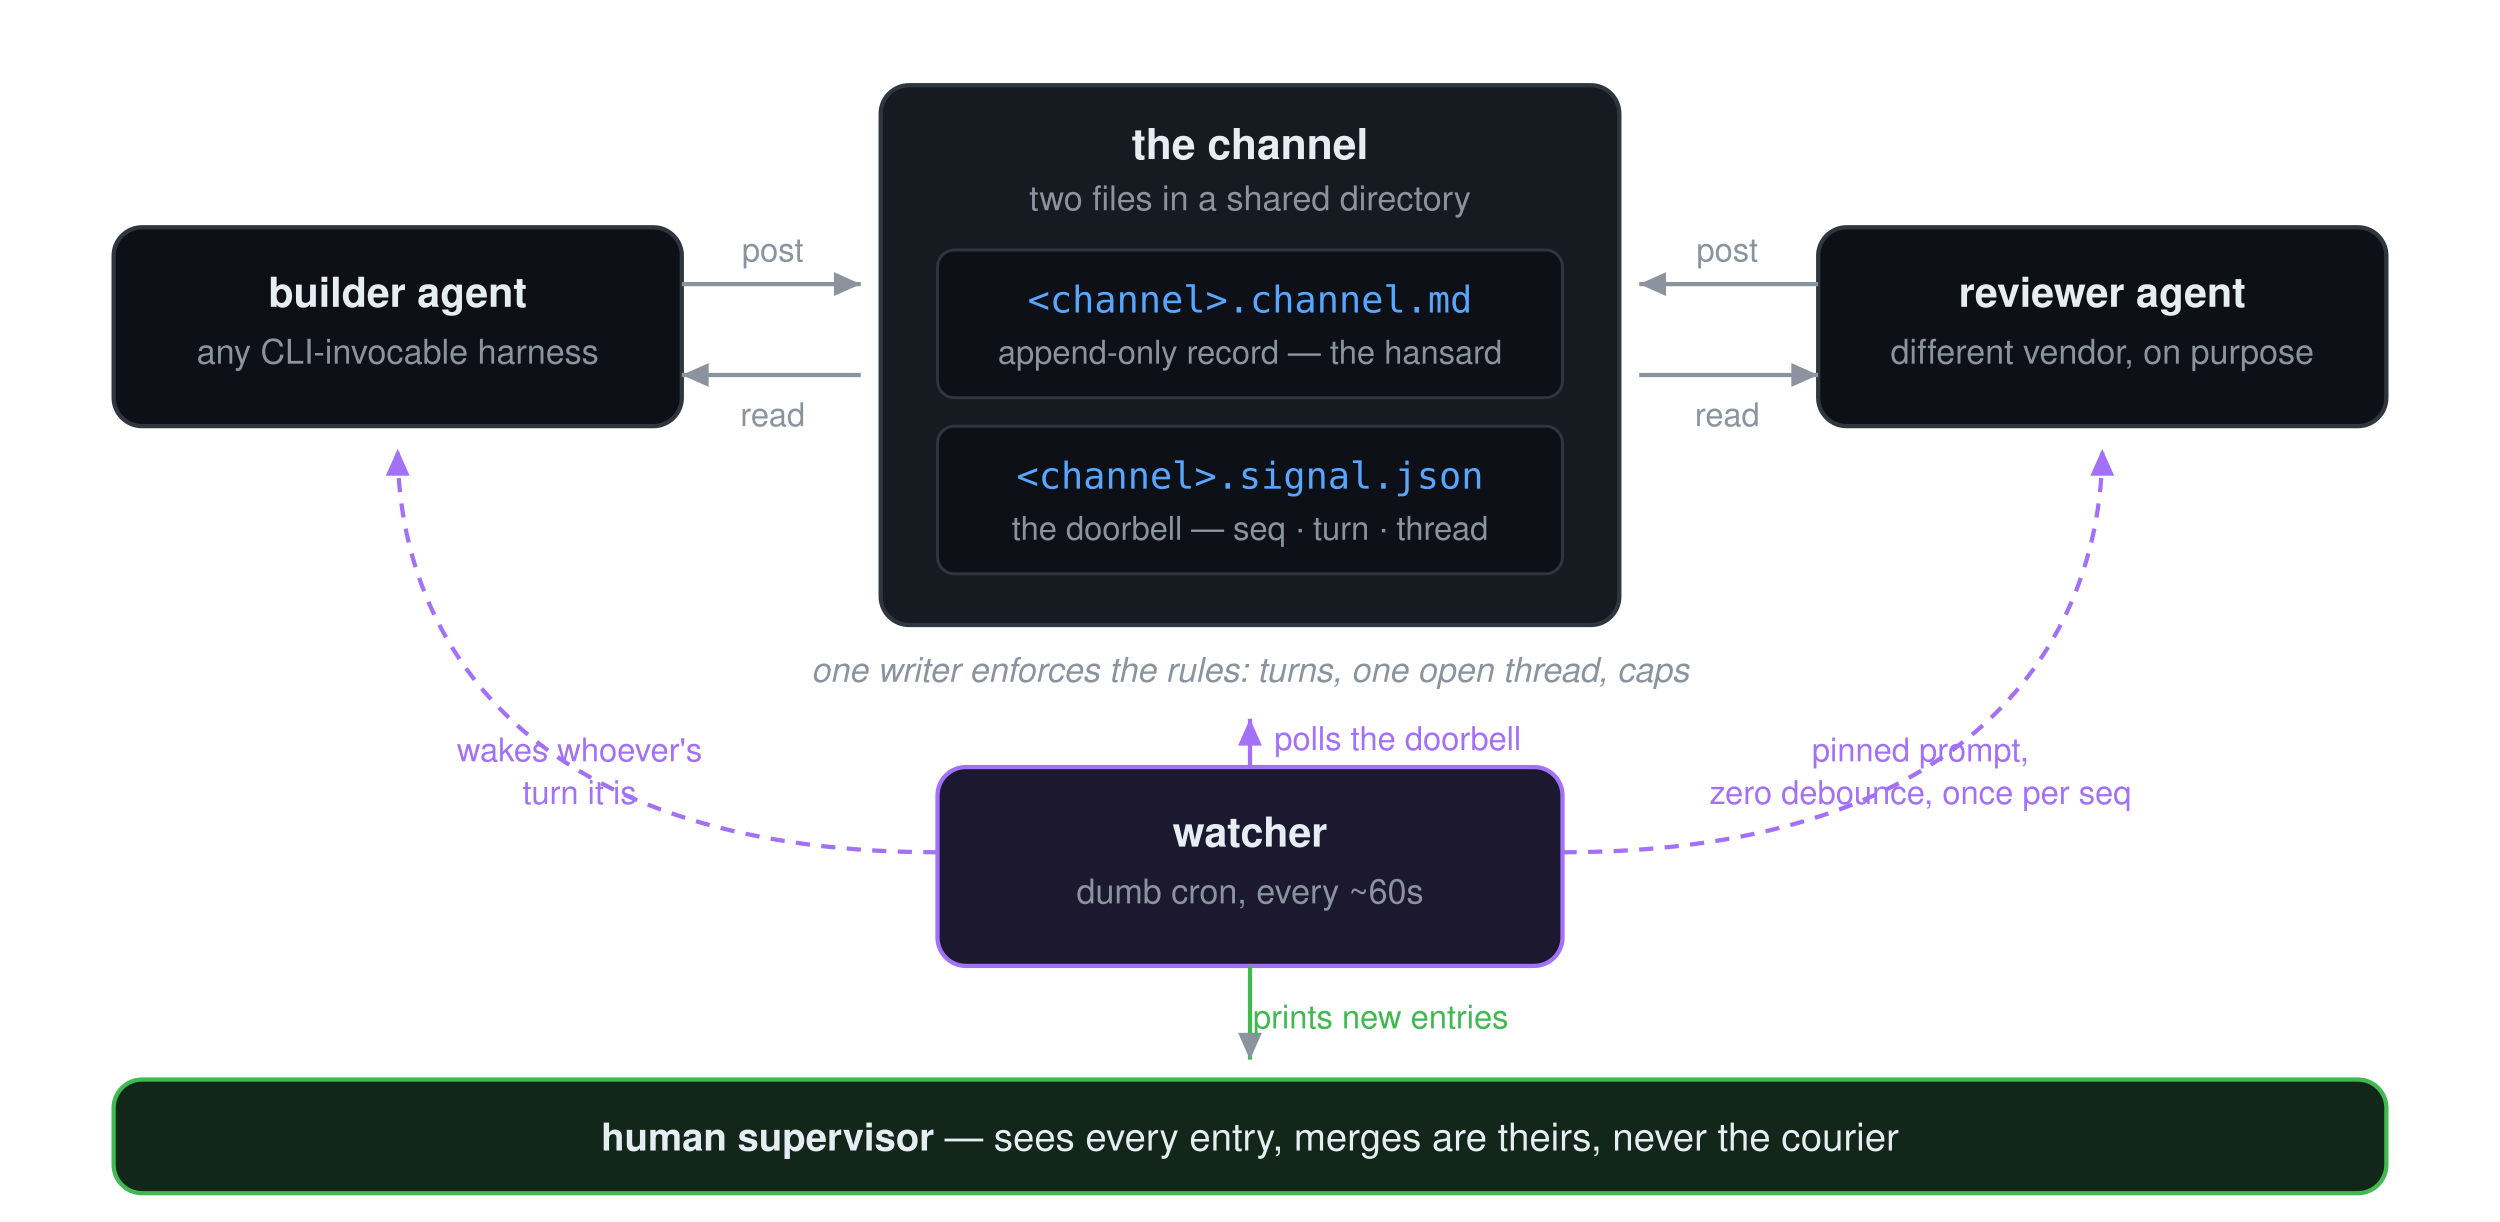
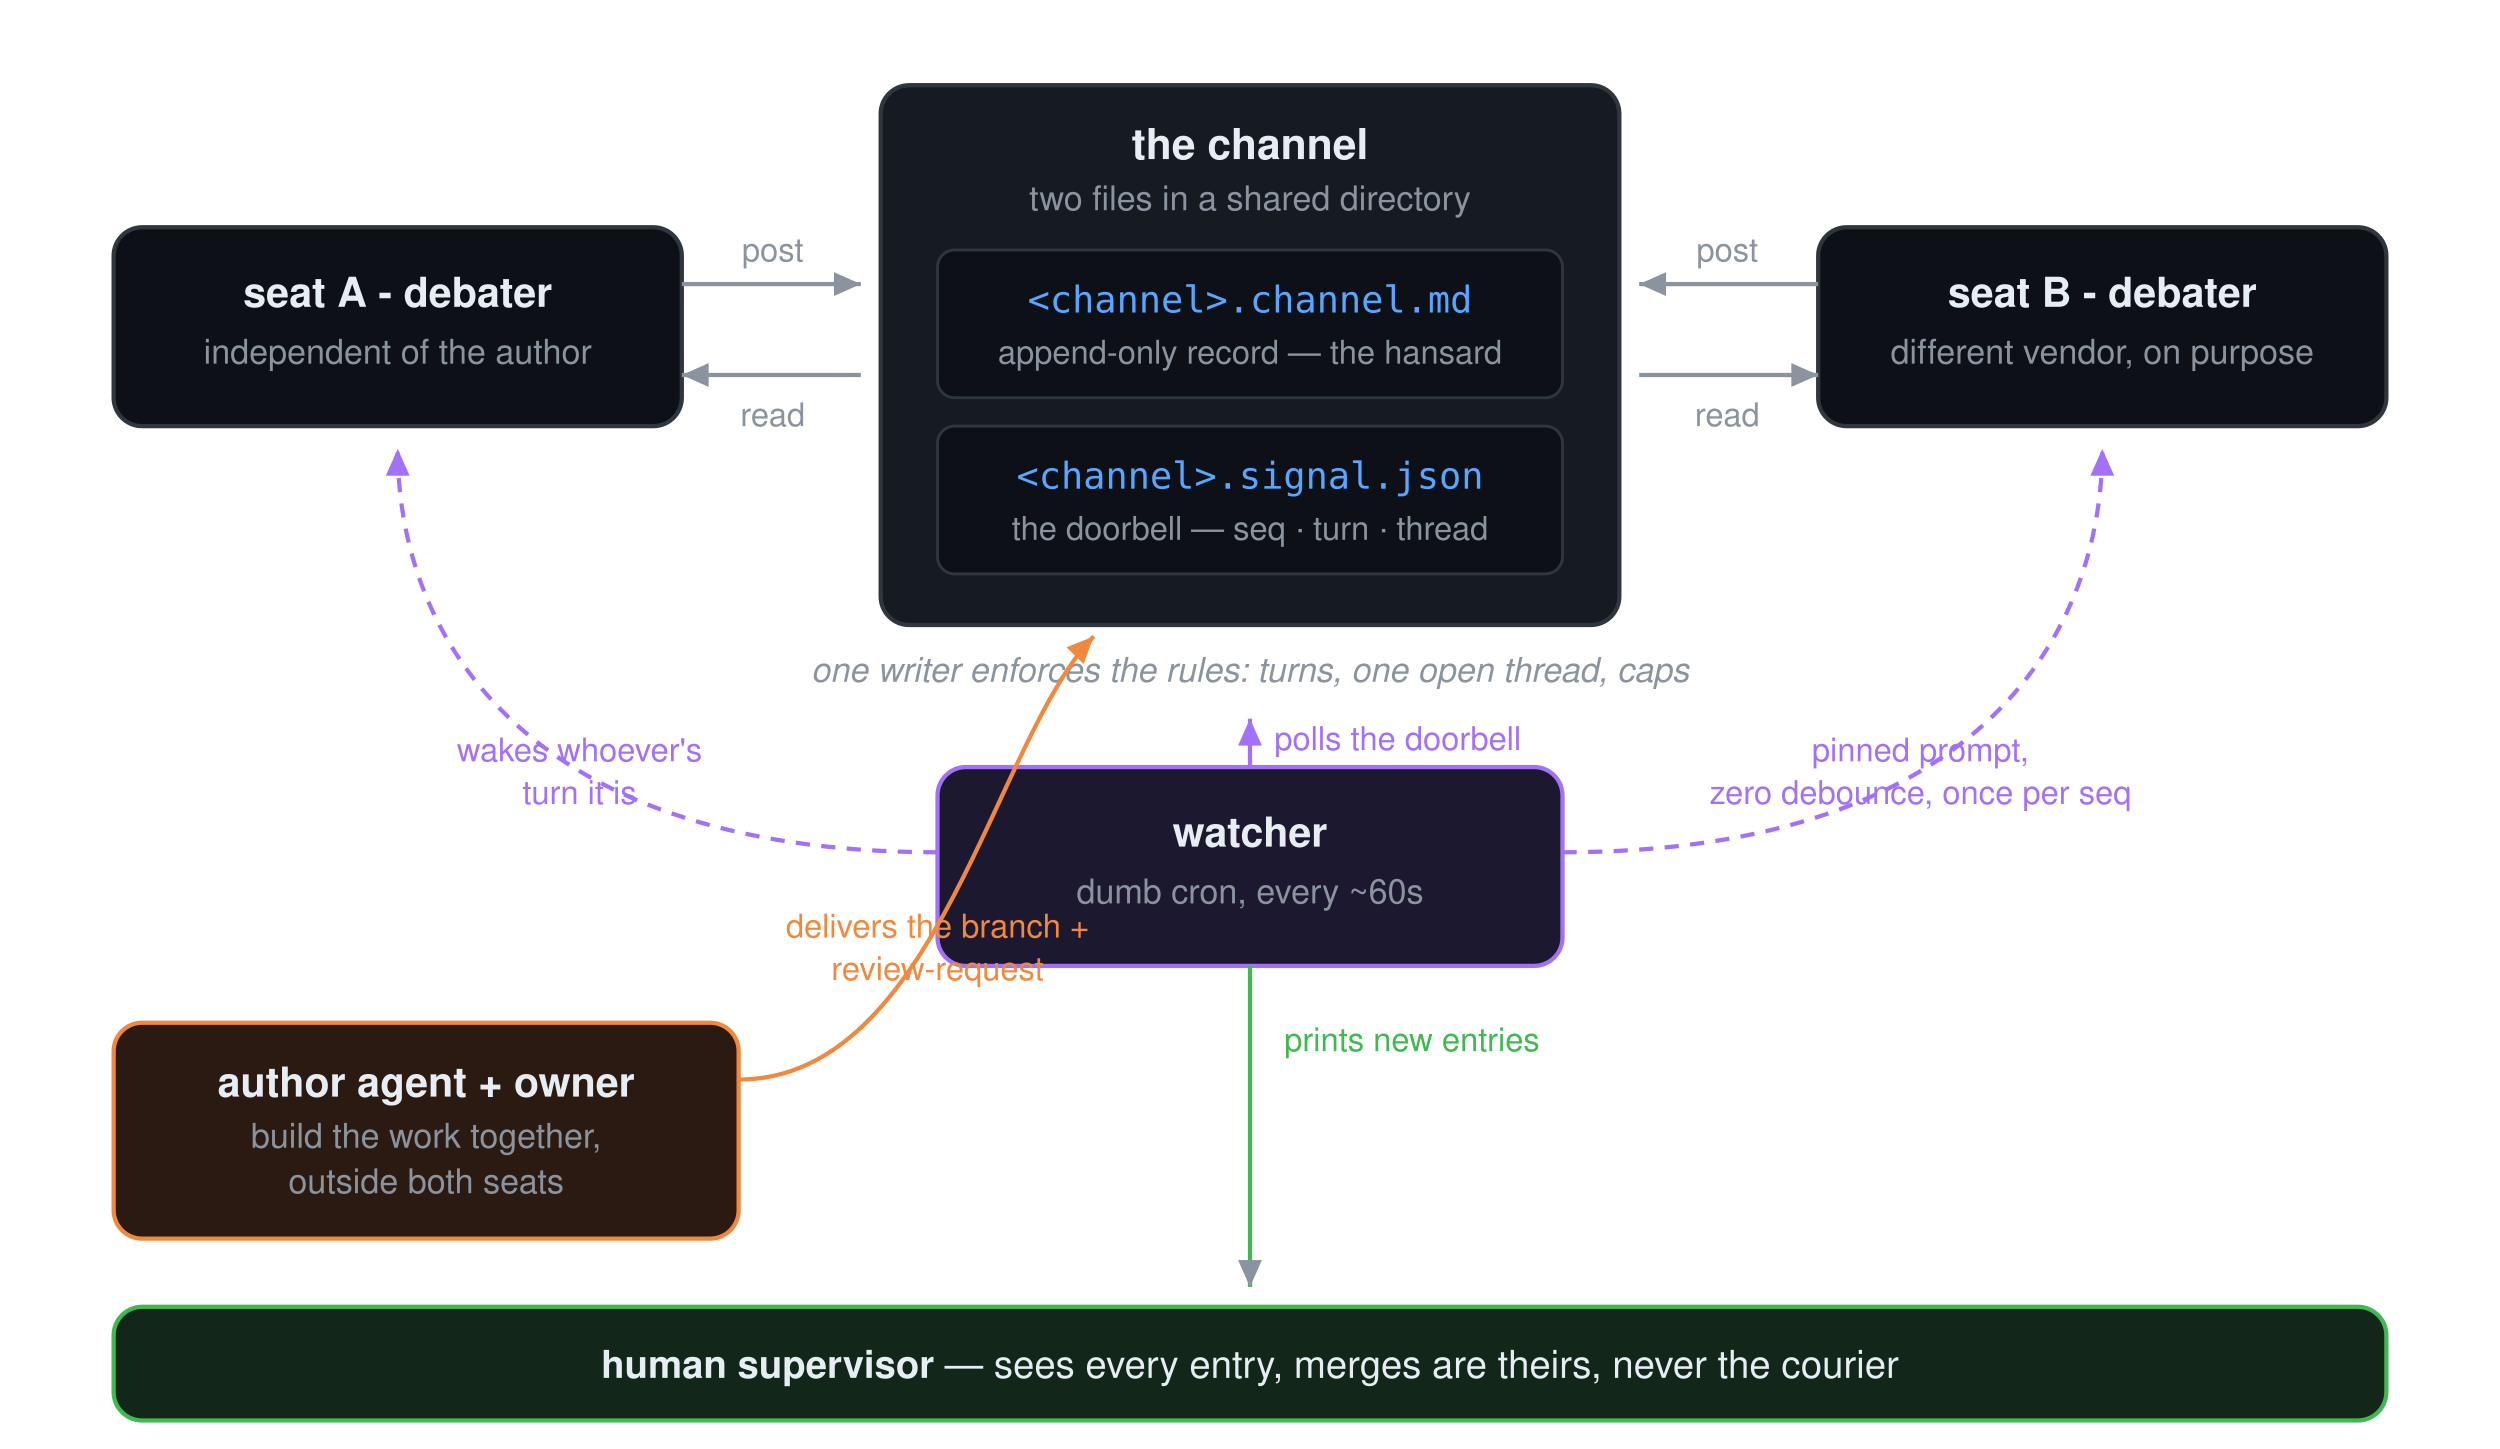
- <svg xmlns="http://www.w3.org/2000/svg" width="880" height="430" viewBox="0 0 880 430" font-family="ui-sans-serif, -apple-system, 'Segoe UI', Helvetica, Arial, sans-serif">
+ <svg xmlns="http://www.w3.org/2000/svg" width="880" height="510" viewBox="0 0 880 510" font-family="ui-sans-serif, -apple-system, 'Segoe UI', Helvetica, Arial, sans-serif">
  <defs>
    <marker id="arrow" viewBox="0 0 10 10" refX="9" refY="5" markerWidth="7" markerHeight="7" orient="auto-start-reverse">
      <path d="M 0 1 L 9 5 L 0 9 z" fill="#8b949e" />
    </marker>
    <marker id="arrowAccent" viewBox="0 0 10 10" refX="9" refY="5" markerWidth="7" markerHeight="7" orient="auto-start-reverse">
      <path d="M 0 1 L 9 5 L 0 9 z" fill="#a371f7" />
+     </marker>
+     <marker id="arrowAuthor" viewBox="0 0 10 10" refX="9" refY="5" markerWidth="7" markerHeight="7" orient="auto-start-reverse">
+       <path d="M 0 1 L 9 5 L 0 9 z" fill="#f0883e" />
    </marker>
  </defs>
  <rect x="310" y="30" width="260" height="190" rx="10" fill="#161b22" stroke="#30363d" stroke-width="1.5" />
  <text x="440" y="56" text-anchor="middle" font-size="15" font-weight="600" fill="#e6edf3">the channel</text>
  <text x="440" y="74" text-anchor="middle" font-size="12" fill="#8b949e">two files in a shared directory</text>
  <rect x="330" y="88" width="220" height="52" rx="6" fill="#0d1117" stroke="#30363d" />
  <text x="440" y="110" text-anchor="middle" font-size="13" font-family="ui-monospace, SFMono-Regular, Menlo, Consolas, monospace" fill="#58a6ff">&lt;channel&gt;.channel.md</text>
  <text x="440" y="128" text-anchor="middle" font-size="11.5" fill="#8b949e">append-only record — the hansard</text>
  <rect x="330" y="150" width="220" height="52" rx="6" fill="#0d1117" stroke="#30363d" />
  <text x="440" y="172" text-anchor="middle" font-size="13" font-family="ui-monospace, SFMono-Regular, Menlo, Consolas, monospace" fill="#58a6ff">&lt;channel&gt;.signal.json</text>
  <text x="440" y="190" text-anchor="middle" font-size="11.5" fill="#8b949e">the doorbell — seq · turn · thread</text>
  <rect x="40" y="80" width="200" height="70" rx="10" fill="#0d1117" stroke="#30363d" stroke-width="1.5" />
-   <text x="140" y="108" text-anchor="middle" font-size="14.5" font-weight="600" fill="#e6edf3">builder agent</text>
-   <text x="140" y="128" text-anchor="middle" font-size="12" fill="#8b949e">any CLI-invocable harness</text>
+   <text x="140" y="108" text-anchor="middle" font-size="14.5" font-weight="600" fill="#e6edf3">seat A - debater</text>
+   <text x="140" y="128" text-anchor="middle" font-size="12" fill="#8b949e">independent of the author</text>
  <rect x="640" y="80" width="200" height="70" rx="10" fill="#0d1117" stroke="#30363d" stroke-width="1.5" />
-   <text x="740" y="108" text-anchor="middle" font-size="14.5" font-weight="600" fill="#e6edf3">reviewer agent</text>
+   <text x="740" y="108" text-anchor="middle" font-size="14.5" font-weight="600" fill="#e6edf3">seat B - debater</text>
  <text x="740" y="128" text-anchor="middle" font-size="12" fill="#8b949e">different vendor, on purpose</text>
  <line x1="240" y1="100" x2="303" y2="100" stroke="#8b949e" stroke-width="1.5" marker-end="url(#arrow)" />
  <text x="272" y="92" text-anchor="middle" font-size="11.5" fill="#8b949e">post</text>
  <line x1="303" y1="132" x2="240" y2="132" stroke="#8b949e" stroke-width="1.5" marker-end="url(#arrow)" />
  <text x="272" y="150" text-anchor="middle" font-size="11.5" fill="#8b949e">read</text>
  <line x1="640" y1="100" x2="577" y2="100" stroke="#8b949e" stroke-width="1.5" marker-end="url(#arrow)" />
  <text x="608" y="92" text-anchor="middle" font-size="11.5" fill="#8b949e">post</text>
  <line x1="577" y1="132" x2="640" y2="132" stroke="#8b949e" stroke-width="1.5" marker-end="url(#arrow)" />
  <text x="608" y="150" text-anchor="middle" font-size="11.5" fill="#8b949e">read</text>
  <text x="440" y="240" text-anchor="middle" font-size="12" font-style="italic" fill="#8b949e">one writer enforces the rules: turns, one open thread, caps</text>
  <rect x="330" y="270" width="220" height="70" rx="10" fill="#1c1830" stroke="#a371f7" stroke-width="1.5" />
  <text x="440" y="298" text-anchor="middle" font-size="14.5" font-weight="600" fill="#e6edf3">watcher</text>
  <text x="440" y="318" text-anchor="middle" font-size="12" fill="#8b949e">dumb cron, every ~60s</text>
  <line x1="440" y1="270" x2="440" y2="253" stroke="#a371f7" stroke-width="1.5" marker-end="url(#arrowAccent)" />
  <text x="492" y="264" text-anchor="middle" font-size="11.5" fill="#a371f7">polls the doorbell</text>
  <path d="M 330 300 C 180 300 140 220 140 158" fill="none" stroke="#a371f7" stroke-width="1.5" stroke-dasharray="5 4" marker-end="url(#arrowAccent)" />
  <text x="204" y="268" text-anchor="middle" font-size="11.5" fill="#a371f7">wakes whoever's</text>
  <text x="204" y="283" text-anchor="middle" font-size="11.5" fill="#a371f7">turn it is</text>
  <path d="M 550 300 C 700 300 740 220 740 158" fill="none" stroke="#a371f7" stroke-width="1.5" stroke-dasharray="5 4" marker-end="url(#arrowAccent)" />
  <text x="676" y="268" text-anchor="middle" font-size="11.5" fill="#a371f7">pinned prompt,</text>
  <text x="676" y="283" text-anchor="middle" font-size="11.5" fill="#a371f7">zero debounce, once per seq</text>
-   <rect x="40" y="380" width="800" height="40" rx="10" fill="#12261a" stroke="#3fb950" stroke-width="1.5" />
-   <text x="440" y="405" text-anchor="middle" font-size="13.5" fill="#e6edf3">
+   <rect x="40" y="460" width="800" height="40" rx="10" fill="#12261a" stroke="#3fb950" stroke-width="1.5" />
+   <text x="440" y="485" text-anchor="middle" font-size="13.5" fill="#e6edf3">
    <tspan font-weight="600">human supervisor</tspan> — sees every entry, merges are theirs, never the courier
  </text>
-   <line x1="440" y1="340" x2="440" y2="373" stroke="#3fb950" stroke-width="1.5" marker-end="url(#arrow)" />
-   <text x="486" y="362" text-anchor="middle" font-size="11.5" fill="#3fb950">prints new entries</text>
+   <line x1="440" y1="340" x2="440" y2="453" stroke="#3fb950" stroke-width="1.5" marker-end="url(#arrow)" />
+   <text x="497" y="370" text-anchor="middle" font-size="11.5" fill="#3fb950">prints new entries</text>
+   <rect x="40" y="360" width="220" height="76" rx="10" fill="#2b1a12" stroke="#f0883e" stroke-width="1.5" />
+   <text x="150" y="386" text-anchor="middle" font-size="14.5" font-weight="600" fill="#e6edf3">author agent + owner</text>
+   <text x="150" y="404" text-anchor="middle" font-size="12" fill="#8b949e">build the work together,</text>
+   <text x="150" y="420" text-anchor="middle" font-size="12" fill="#8b949e">outside both seats</text>
+   <path d="M 260 380 C 330 380 350 260 385 224" fill="none" stroke="#f0883e" stroke-width="1.5" marker-end="url(#arrowAuthor)" />
+   <text x="330" y="330" text-anchor="middle" font-size="11.5" fill="#f0883e">delivers the branch +</text>
+   <text x="330" y="345" text-anchor="middle" font-size="11.5" fill="#f0883e">review-request</text>
</svg>
